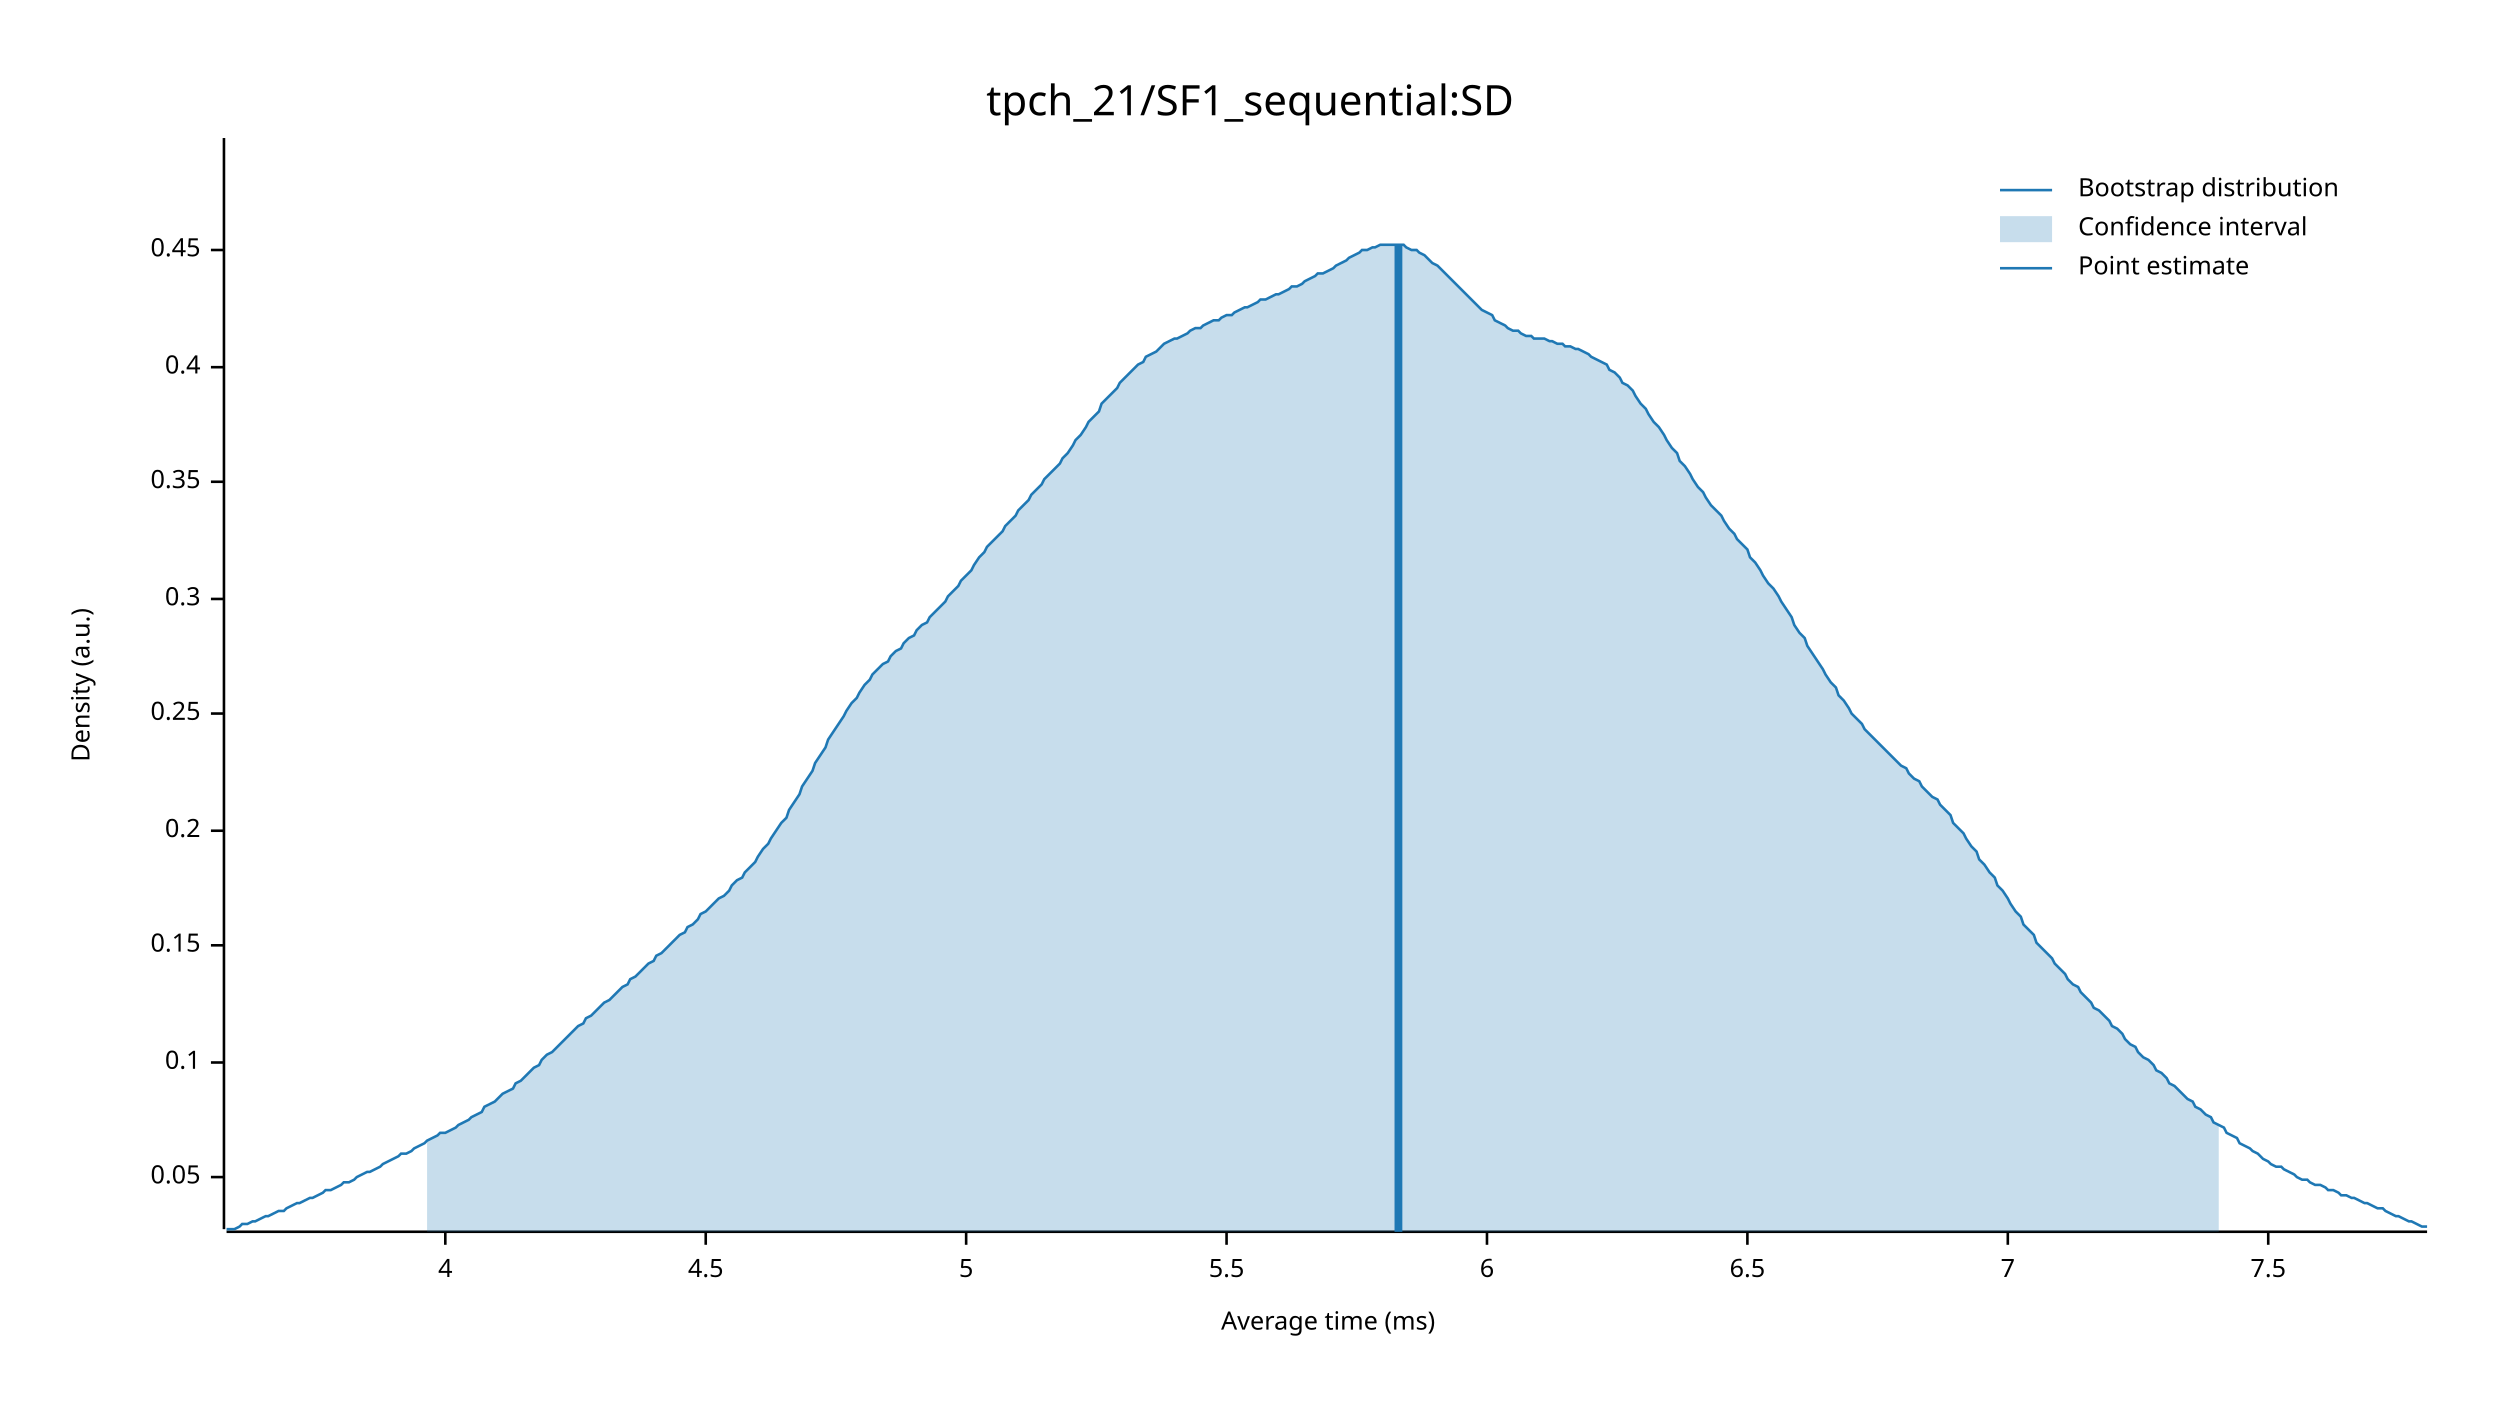
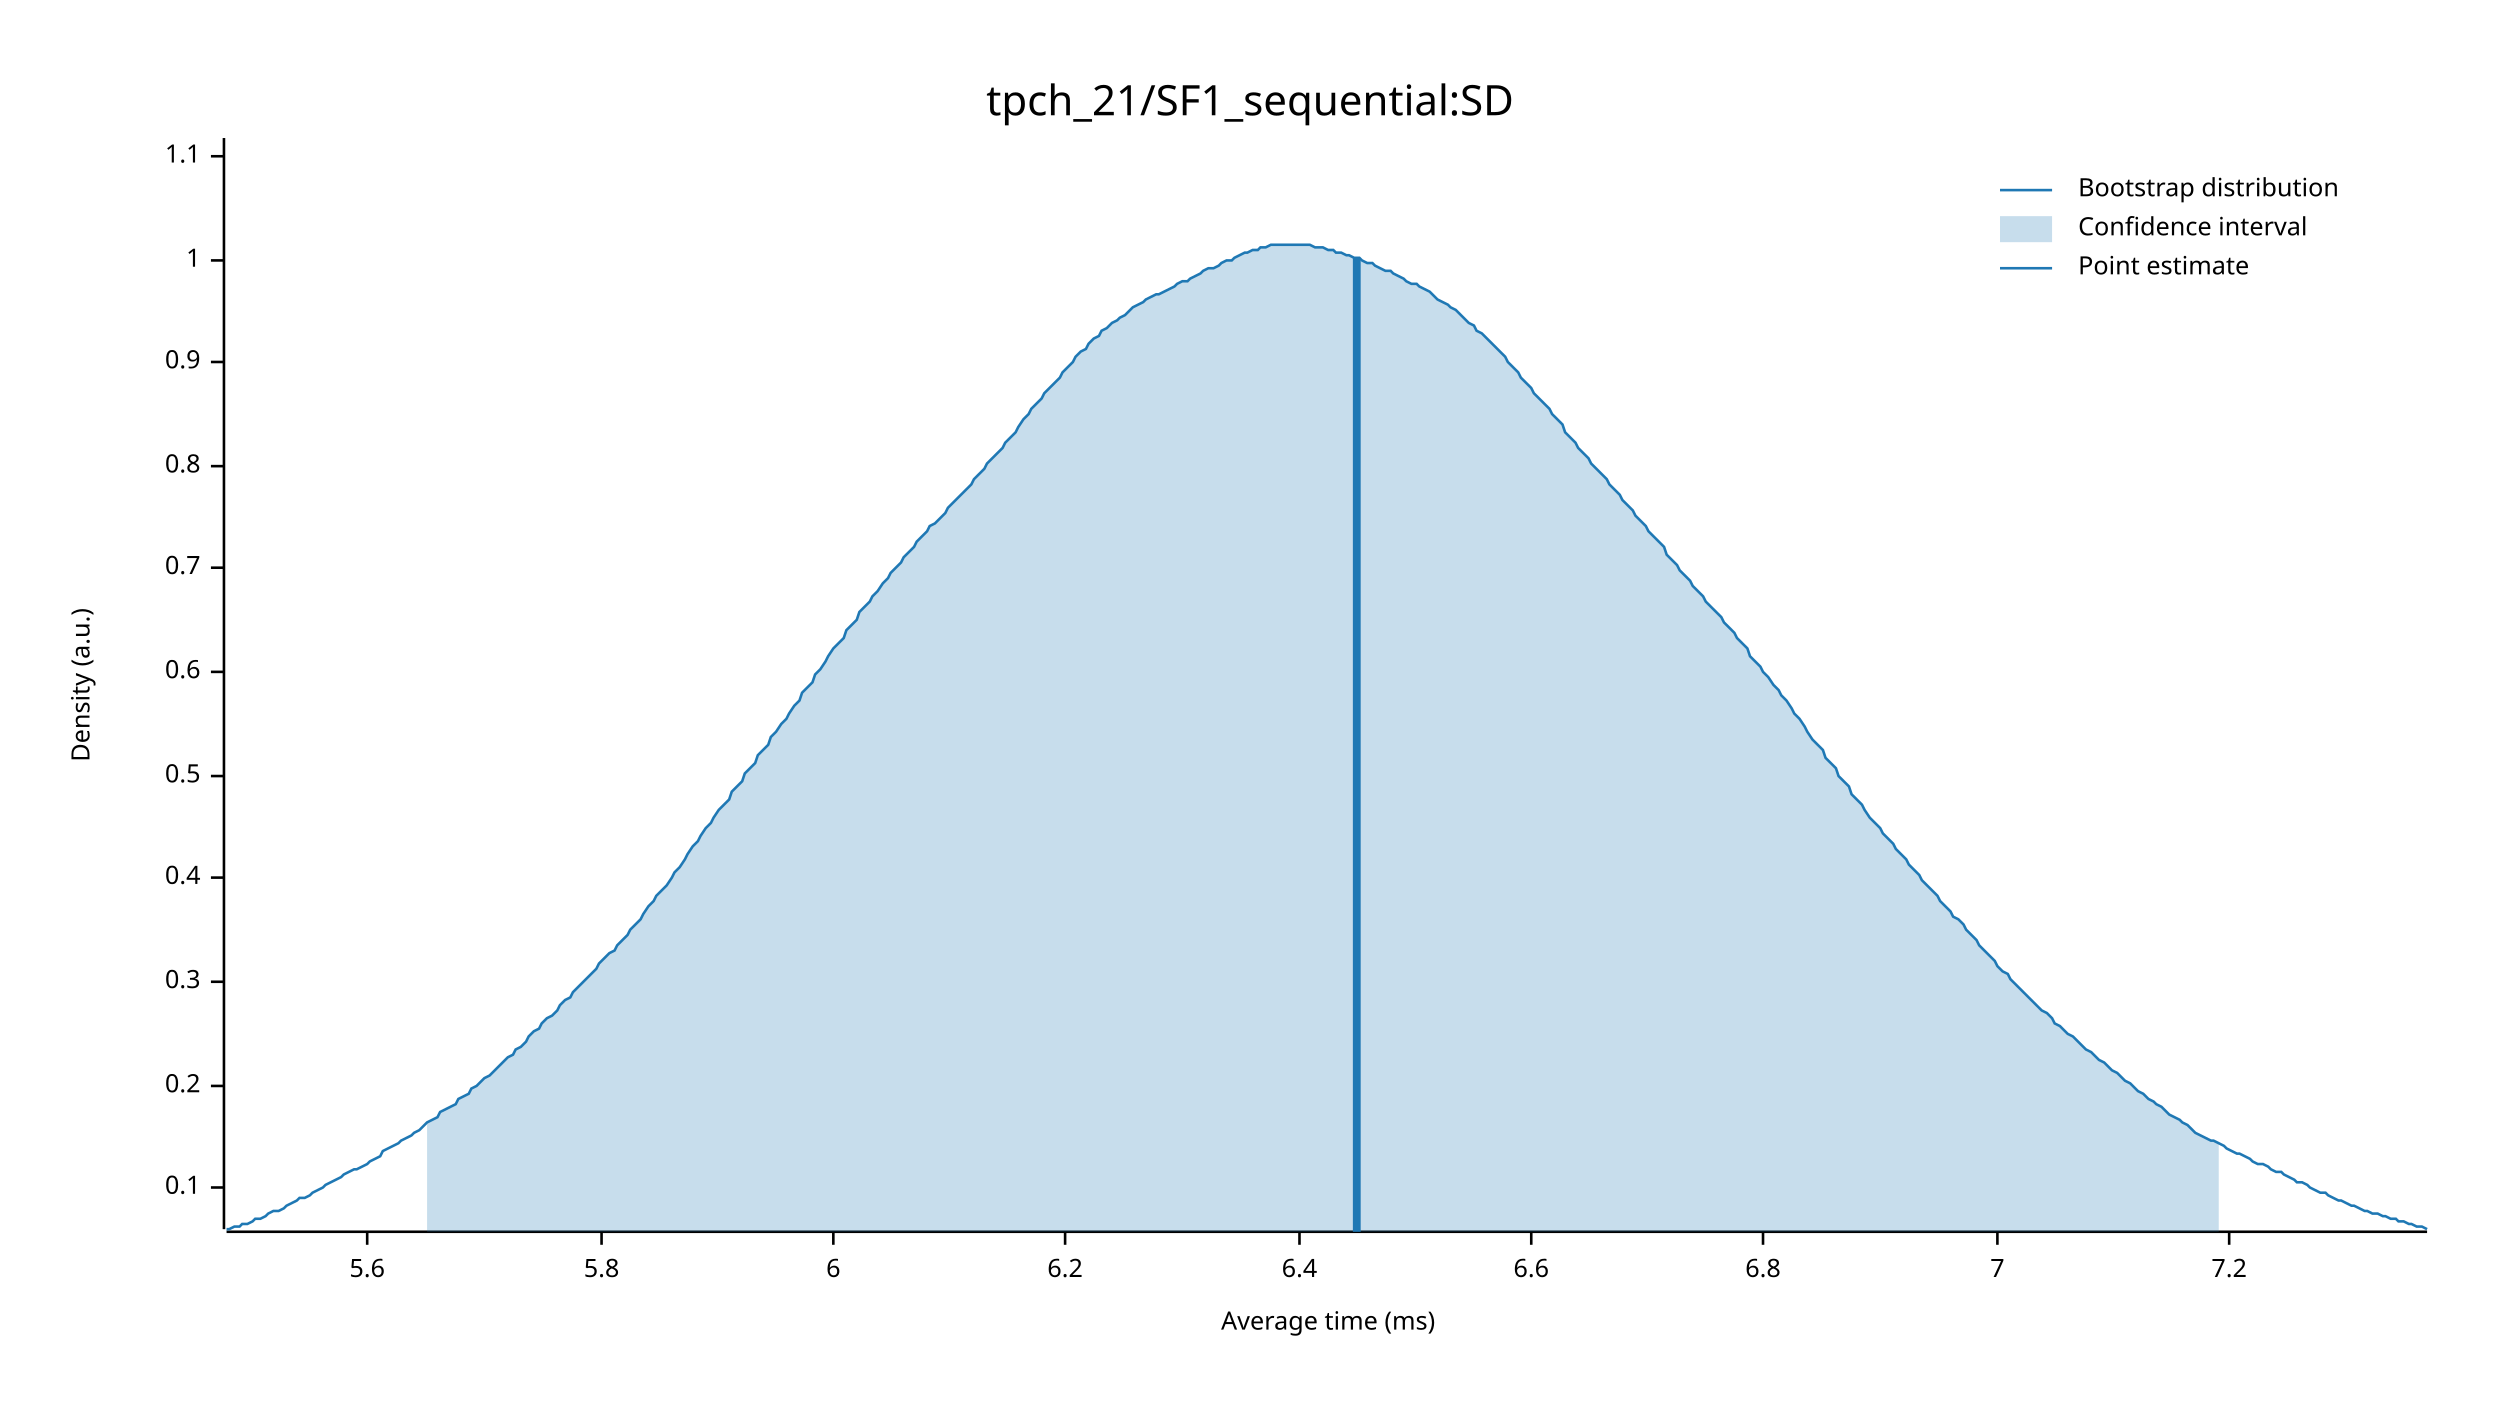
<svg xmlns="http://www.w3.org/2000/svg" width="960" height="540" viewBox="0 0 960 540">
  <text x="480" y="32" dy="0.76em" text-anchor="middle" font-family="sans-serif" font-size="16.129" opacity="1" fill="#000000">
tpch_21/SF1_sequential:SD
</text>
  <text x="27" y="263" dy="0.76em" text-anchor="middle" font-family="sans-serif" font-size="9.677" opacity="1" fill="#000000" transform="rotate(270, 27, 263)">
Density (a.u.)
</text>
  <text x="510" y="513" dy="-0.5ex" text-anchor="middle" font-family="sans-serif" font-size="9.677" opacity="1" fill="#000000">
Average time (ms)
</text>
  <polyline fill="none" opacity="1" stroke="#000000" stroke-width="1" points="86,53 86,472 " />
-   <text x="77" y="452" dy="0.5ex" text-anchor="end" font-family="sans-serif" font-size="9.677" opacity="1" fill="#000000">
- 0.05
- </text>
-   <polyline fill="none" opacity="1" stroke="#000000" stroke-width="1" points="81,452 86,452 " />
-   <text x="77" y="408" dy="0.5ex" text-anchor="end" font-family="sans-serif" font-size="9.677" opacity="1" fill="#000000">
+   <text x="77" y="456" dy="0.5ex" text-anchor="end" font-family="sans-serif" font-size="9.677" opacity="1" fill="#000000">
0.1
</text>
-   <polyline fill="none" opacity="1" stroke="#000000" stroke-width="1" points="81,408 86,408 " />
-   <text x="77" y="363" dy="0.5ex" text-anchor="end" font-family="sans-serif" font-size="9.677" opacity="1" fill="#000000">
- 0.15
- </text>
-   <polyline fill="none" opacity="1" stroke="#000000" stroke-width="1" points="81,363 86,363 " />
-   <text x="77" y="319" dy="0.5ex" text-anchor="end" font-family="sans-serif" font-size="9.677" opacity="1" fill="#000000">
+   <polyline fill="none" opacity="1" stroke="#000000" stroke-width="1" points="81,456 86,456 " />
+   <text x="77" y="417" dy="0.5ex" text-anchor="end" font-family="sans-serif" font-size="9.677" opacity="1" fill="#000000">
0.2
</text>
-   <polyline fill="none" opacity="1" stroke="#000000" stroke-width="1" points="81,319 86,319 " />
-   <text x="77" y="274" dy="0.5ex" text-anchor="end" font-family="sans-serif" font-size="9.677" opacity="1" fill="#000000">
- 0.25
- </text>
-   <polyline fill="none" opacity="1" stroke="#000000" stroke-width="1" points="81,274 86,274 " />
-   <text x="77" y="230" dy="0.5ex" text-anchor="end" font-family="sans-serif" font-size="9.677" opacity="1" fill="#000000">
+   <polyline fill="none" opacity="1" stroke="#000000" stroke-width="1" points="81,417 86,417 " />
+   <text x="77" y="377" dy="0.5ex" text-anchor="end" font-family="sans-serif" font-size="9.677" opacity="1" fill="#000000">
0.3
</text>
-   <polyline fill="none" opacity="1" stroke="#000000" stroke-width="1" points="81,230 86,230 " />
-   <text x="77" y="185" dy="0.5ex" text-anchor="end" font-family="sans-serif" font-size="9.677" opacity="1" fill="#000000">
- 0.35
- </text>
-   <polyline fill="none" opacity="1" stroke="#000000" stroke-width="1" points="81,185 86,185 " />
-   <text x="77" y="141" dy="0.5ex" text-anchor="end" font-family="sans-serif" font-size="9.677" opacity="1" fill="#000000">
+   <polyline fill="none" opacity="1" stroke="#000000" stroke-width="1" points="81,377 86,377 " />
+   <text x="77" y="337" dy="0.5ex" text-anchor="end" font-family="sans-serif" font-size="9.677" opacity="1" fill="#000000">
0.4
</text>
-   <polyline fill="none" opacity="1" stroke="#000000" stroke-width="1" points="81,141 86,141 " />
-   <text x="77" y="96" dy="0.5ex" text-anchor="end" font-family="sans-serif" font-size="9.677" opacity="1" fill="#000000">
- 0.45
+   <polyline fill="none" opacity="1" stroke="#000000" stroke-width="1" points="81,337 86,337 " />
+   <text x="77" y="298" dy="0.5ex" text-anchor="end" font-family="sans-serif" font-size="9.677" opacity="1" fill="#000000">
+ 0.5
</text>
-   <polyline fill="none" opacity="1" stroke="#000000" stroke-width="1" points="81,96 86,96 " />
+   <polyline fill="none" opacity="1" stroke="#000000" stroke-width="1" points="81,298 86,298 " />
+   <text x="77" y="258" dy="0.5ex" text-anchor="end" font-family="sans-serif" font-size="9.677" opacity="1" fill="#000000">
+ 0.6
+ </text>
+   <polyline fill="none" opacity="1" stroke="#000000" stroke-width="1" points="81,258 86,258 " />
+   <text x="77" y="218" dy="0.5ex" text-anchor="end" font-family="sans-serif" font-size="9.677" opacity="1" fill="#000000">
+ 0.7
+ </text>
+   <polyline fill="none" opacity="1" stroke="#000000" stroke-width="1" points="81,218 86,218 " />
+   <text x="77" y="179" dy="0.5ex" text-anchor="end" font-family="sans-serif" font-size="9.677" opacity="1" fill="#000000">
+ 0.8
+ </text>
+   <polyline fill="none" opacity="1" stroke="#000000" stroke-width="1" points="81,179 86,179 " />
+   <text x="77" y="139" dy="0.5ex" text-anchor="end" font-family="sans-serif" font-size="9.677" opacity="1" fill="#000000">
+ 0.9
+ </text>
+   <polyline fill="none" opacity="1" stroke="#000000" stroke-width="1" points="81,139 86,139 " />
+   <text x="77" y="100" dy="0.5ex" text-anchor="end" font-family="sans-serif" font-size="9.677" opacity="1" fill="#000000">
+ 1
+ </text>
+   <polyline fill="none" opacity="1" stroke="#000000" stroke-width="1" points="81,100 86,100 " />
+   <text x="77" y="60" dy="0.5ex" text-anchor="end" font-family="sans-serif" font-size="9.677" opacity="1" fill="#000000">
+ 1.1
+ </text>
+   <polyline fill="none" opacity="1" stroke="#000000" stroke-width="1" points="81,60 86,60 " />
  <polyline fill="none" opacity="1" stroke="#000000" stroke-width="1" points="87,473 932,473 " />
-   <text x="171" y="483" dy="0.76em" text-anchor="middle" font-family="sans-serif" font-size="9.677" opacity="1" fill="#000000">
- 4
+   <text x="141" y="483" dy="0.76em" text-anchor="middle" font-family="sans-serif" font-size="9.677" opacity="1" fill="#000000">
+ 5.6
</text>
-   <polyline fill="none" opacity="1" stroke="#000000" stroke-width="1" points="171,473 171,478 " />
-   <text x="271" y="483" dy="0.76em" text-anchor="middle" font-family="sans-serif" font-size="9.677" opacity="1" fill="#000000">
- 4.5
+   <polyline fill="none" opacity="1" stroke="#000000" stroke-width="1" points="141,473 141,478 " />
+   <text x="231" y="483" dy="0.76em" text-anchor="middle" font-family="sans-serif" font-size="9.677" opacity="1" fill="#000000">
+ 5.8
</text>
-   <polyline fill="none" opacity="1" stroke="#000000" stroke-width="1" points="271,473 271,478 " />
-   <text x="371" y="483" dy="0.76em" text-anchor="middle" font-family="sans-serif" font-size="9.677" opacity="1" fill="#000000">
- 5
- </text>
-   <polyline fill="none" opacity="1" stroke="#000000" stroke-width="1" points="371,473 371,478 " />
-   <text x="471" y="483" dy="0.76em" text-anchor="middle" font-family="sans-serif" font-size="9.677" opacity="1" fill="#000000">
- 5.5
- </text>
-   <polyline fill="none" opacity="1" stroke="#000000" stroke-width="1" points="471,473 471,478 " />
-   <text x="571" y="483" dy="0.76em" text-anchor="middle" font-family="sans-serif" font-size="9.677" opacity="1" fill="#000000">
+   <polyline fill="none" opacity="1" stroke="#000000" stroke-width="1" points="231,473 231,478 " />
+   <text x="320" y="483" dy="0.76em" text-anchor="middle" font-family="sans-serif" font-size="9.677" opacity="1" fill="#000000">
6
</text>
-   <polyline fill="none" opacity="1" stroke="#000000" stroke-width="1" points="571,473 571,478 " />
-   <text x="671" y="483" dy="0.76em" text-anchor="middle" font-family="sans-serif" font-size="9.677" opacity="1" fill="#000000">
- 6.5
+   <polyline fill="none" opacity="1" stroke="#000000" stroke-width="1" points="320,473 320,478 " />
+   <text x="409" y="483" dy="0.76em" text-anchor="middle" font-family="sans-serif" font-size="9.677" opacity="1" fill="#000000">
+ 6.2
</text>
-   <polyline fill="none" opacity="1" stroke="#000000" stroke-width="1" points="671,473 671,478 " />
-   <text x="771" y="483" dy="0.76em" text-anchor="middle" font-family="sans-serif" font-size="9.677" opacity="1" fill="#000000">
+   <polyline fill="none" opacity="1" stroke="#000000" stroke-width="1" points="409,473 409,478 " />
+   <text x="499" y="483" dy="0.76em" text-anchor="middle" font-family="sans-serif" font-size="9.677" opacity="1" fill="#000000">
+ 6.4
+ </text>
+   <polyline fill="none" opacity="1" stroke="#000000" stroke-width="1" points="499,473 499,478 " />
+   <text x="588" y="483" dy="0.76em" text-anchor="middle" font-family="sans-serif" font-size="9.677" opacity="1" fill="#000000">
+ 6.6
+ </text>
+   <polyline fill="none" opacity="1" stroke="#000000" stroke-width="1" points="588,473 588,478 " />
+   <text x="677" y="483" dy="0.76em" text-anchor="middle" font-family="sans-serif" font-size="9.677" opacity="1" fill="#000000">
+ 6.8
+ </text>
+   <polyline fill="none" opacity="1" stroke="#000000" stroke-width="1" points="677,473 677,478 " />
+   <text x="767" y="483" dy="0.76em" text-anchor="middle" font-family="sans-serif" font-size="9.677" opacity="1" fill="#000000">
7
</text>
-   <polyline fill="none" opacity="1" stroke="#000000" stroke-width="1" points="771,473 771,478 " />
-   <text x="871" y="483" dy="0.76em" text-anchor="middle" font-family="sans-serif" font-size="9.677" opacity="1" fill="#000000">
- 7.5
+   <polyline fill="none" opacity="1" stroke="#000000" stroke-width="1" points="767,473 767,478 " />
+   <text x="856" y="483" dy="0.76em" text-anchor="middle" font-family="sans-serif" font-size="9.677" opacity="1" fill="#000000">
+ 7.2
</text>
-   <polyline fill="none" opacity="1" stroke="#000000" stroke-width="1" points="871,473 871,478 " />
-   <polyline fill="none" opacity="1" stroke="#1F78B4" stroke-width="1" points="87,472 88,472 90,472 92,471 93,470 95,470 97,469 98,469 100,468 102,467 103,467 105,466 107,465 109,465 110,464 112,463 114,462 115,462 117,461 119,460 120,460 122,459 124,458 125,457 127,457 129,456 131,455 132,454 134,454 136,453 137,452 139,451 141,450 142,450 144,449 146,448 147,447 149,446 151,445 153,444 154,443 156,443 158,442 159,441 161,440 163,439 164,438 166,437 168,436 169,435 171,435 173,434 175,433 176,432 178,431 180,430 181,429 183,428 185,427 186,425 188,424 190,423 191,422 193,420 195,419 197,418 198,416 200,415 202,413 203,412 205,410 207,409 208,407 210,405 212,404 214,402 215,401 217,399 219,397 220,396 222,394 224,393 225,391 227,390 229,388 230,387 232,385 234,384 236,382 237,381 239,379 241,378 242,376 244,375 246,373 247,372 249,370 251,369 252,367 254,366 256,364 258,362 259,361 261,359 263,358 264,356 266,355 268,353 269,351 271,350 273,348 274,347 276,345 278,344 280,342 281,340 283,338 285,337 286,335 288,333 290,331 291,329 293,326 295,324 296,322 298,319 300,316 302,314 303,311 305,308 307,305 308,302 310,299 312,296 313,293 315,290 317,287 318,284 320,281 322,278 324,275 325,273 327,270 329,268 330,266 332,263 334,261 335,259 337,257 339,255 341,254 342,252 344,250 346,249 347,247 349,245 351,244 352,242 354,240 356,239 357,237 359,235 361,233 363,231 364,229 366,227 368,225 369,223 371,221 373,219 374,217 376,214 378,212 379,210 381,208 383,206 385,204 386,202 388,200 390,198 391,196 393,194 395,192 396,190 398,188 400,186 401,184 403,182 405,180 407,178 408,176 410,174 412,171 413,169 415,167 417,164 418,162 420,160 422,158 423,155 425,153 427,151 429,149 430,147 432,145 434,143 435,142 437,140 439,139 440,137 442,136 444,135 445,134 447,132 449,131 451,130 452,130 454,129 456,128 457,127 459,126 461,126 462,125 464,124 466,123 468,123 469,122 471,121 473,121 474,120 476,119 478,118 479,118 481,117 483,116 484,115 486,115 488,114 490,113 491,113 493,112 495,111 496,110 498,110 500,109 501,108 503,107 505,106 506,105 508,105 510,104 512,103 513,102 515,101 517,100 518,99 520,98 522,97 523,96 525,96 527,95 528,95 530,94 532,94 534,94 535,94 537,94 539,94 540,95 542,96 544,96 545,97 547,98 549,100 550,101 552,102 554,104 556,106 557,107 559,109 561,111 562,112 564,114 566,116 567,117 569,119 571,120 573,121 574,123 576,124 578,125 579,126 581,127 583,127 584,128 586,129 588,129 589,130 591,130 593,130 595,131 596,131 598,132 600,132 601,133 603,133 605,134 606,134 608,135 610,136 611,137 613,138 615,139 617,140 618,142 620,143 622,145 623,147 625,148 627,150 628,152 630,155 632,157 633,159 635,162 637,164 639,167 640,169 642,172 644,174 645,177 647,179 649,182 650,184 652,187 654,189 655,191 657,194 659,196 661,198 662,200 664,203 666,205 667,207 669,209 671,211 672,214 674,216 676,219 677,221 679,224 681,226 683,229 684,231 686,234 688,237 689,240 691,243 693,245 694,248 696,251 698,254 700,257 701,259 703,262 705,264 706,267 708,269 710,272 711,274 713,276 715,278 716,280 718,282 720,284 722,286 723,287 725,289 727,291 728,292 730,294 732,295 733,297 735,299 737,300 738,302 740,304 742,306 744,307 745,309 747,311 749,313 750,316 752,318 754,320 755,322 757,325 759,327 760,330 762,332 764,335 766,337 767,340 769,342 771,345 772,347 774,350 776,352 777,355 779,357 781,359 782,362 784,364 786,366 788,368 789,370 791,372 793,374 794,376 796,378 798,379 799,381 801,383 803,385 804,387 806,388 808,390 810,392 811,394 813,395 815,397 816,399 818,401 820,402 821,404 823,406 825,407 827,409 828,411 830,412 832,414 833,416 835,417 837,419 838,420 840,422 842,423 843,425 845,426 847,428 849,429 850,431 852,432 854,433 855,435 857,436 859,437 860,439 862,440 864,441 865,442 867,443 869,445 871,446 872,447 874,448 876,448 877,449 879,450 881,451 882,452 884,453 886,453 887,454 889,455 891,455 893,456 894,457 896,457 898,458 899,459 901,459 903,460 904,460 906,461 908,462 909,462 911,463 913,464 915,464 916,465 918,466 920,467 921,467 923,468 925,469 926,469 928,470 930,471 932,471 " />
-   <polygon opacity="0.25" fill="#1F78B4" points="164,438 166,437 168,436 169,435 171,435 173,434 175,433 176,432 178,431 180,430 181,429 183,428 185,427 186,425 188,424 190,423 191,422 193,420 195,419 197,418 198,416 200,415 202,413 203,412 205,410 207,409 208,407 210,405 212,404 214,402 215,401 217,399 219,397 220,396 222,394 224,393 225,391 227,390 229,388 230,387 232,385 234,384 236,382 237,381 239,379 241,378 242,376 244,375 246,373 247,372 249,370 251,369 252,367 254,366 256,364 258,362 259,361 261,359 263,358 264,356 266,355 268,353 269,351 271,350 273,348 274,347 276,345 278,344 280,342 281,340 283,338 285,337 286,335 288,333 290,331 291,329 293,326 295,324 296,322 298,319 300,316 302,314 303,311 305,308 307,305 308,302 310,299 312,296 313,293 315,290 317,287 318,284 320,281 322,278 324,275 325,273 327,270 329,268 330,266 332,263 334,261 335,259 337,257 339,255 341,254 342,252 344,250 346,249 347,247 349,245 351,244 352,242 354,240 356,239 357,237 359,235 361,233 363,231 364,229 366,227 368,225 369,223 371,221 373,219 374,217 376,214 378,212 379,210 381,208 383,206 385,204 386,202 388,200 390,198 391,196 393,194 395,192 396,190 398,188 400,186 401,184 403,182 405,180 407,178 408,176 410,174 412,171 413,169 415,167 417,164 418,162 420,160 422,158 423,155 425,153 427,151 429,149 430,147 432,145 434,143 435,142 437,140 439,139 440,137 442,136 444,135 445,134 447,132 449,131 451,130 452,130 454,129 456,128 457,127 459,126 461,126 462,125 464,124 466,123 468,123 469,122 471,121 473,121 474,120 476,119 478,118 479,118 481,117 483,116 484,115 486,115 488,114 490,113 491,113 493,112 495,111 496,110 498,110 500,109 501,108 503,107 505,106 506,105 508,105 510,104 512,103 513,102 515,101 517,100 518,99 520,98 522,97 523,96 525,96 527,95 528,95 530,94 532,94 534,94 535,94 537,94 539,94 540,95 542,96 544,96 545,97 547,98 549,100 550,101 552,102 554,104 556,106 557,107 559,109 561,111 562,112 564,114 566,116 567,117 569,119 571,120 573,121 574,123 576,124 578,125 579,126 581,127 583,127 584,128 586,129 588,129 589,130 591,130 593,130 595,131 596,131 598,132 600,132 601,133 603,133 605,134 606,134 608,135 610,136 611,137 613,138 615,139 617,140 618,142 620,143 622,145 623,147 625,148 627,150 628,152 630,155 632,157 633,159 635,162 637,164 639,167 640,169 642,172 644,174 645,177 647,179 649,182 650,184 652,187 654,189 655,191 657,194 659,196 661,198 662,200 664,203 666,205 667,207 669,209 671,211 672,214 674,216 676,219 677,221 679,224 681,226 683,229 684,231 686,234 688,237 689,240 691,243 693,245 694,248 696,251 698,254 700,257 701,259 703,262 705,264 706,267 708,269 710,272 711,274 713,276 715,278 716,280 718,282 720,284 722,286 723,287 725,289 727,291 728,292 730,294 732,295 733,297 735,299 737,300 738,302 740,304 742,306 744,307 745,309 747,311 749,313 750,316 752,318 754,320 755,322 757,325 759,327 760,330 762,332 764,335 766,337 767,340 769,342 771,345 772,347 774,350 776,352 777,355 779,357 781,359 782,362 784,364 786,366 788,368 789,370 791,372 793,374 794,376 796,378 798,379 799,381 801,383 803,385 804,387 806,388 808,390 810,392 811,394 813,395 815,397 816,399 818,401 820,402 821,404 823,406 825,407 827,409 828,411 830,412 832,414 833,416 835,417 837,419 838,420 840,422 842,423 843,425 845,426 847,428 849,429 850,431 852,432 852,473 164,473 " />
-   <polyline fill="none" opacity="1" stroke="#1F78B4" stroke-width="3" points="537,473 537,94 " />
+   <polyline fill="none" opacity="1" stroke="#000000" stroke-width="1" points="856,473 856,478 " />
+   <polyline fill="none" opacity="1" stroke="#1F78B4" stroke-width="1" points="87,472 88,472 90,471 92,471 93,470 95,470 97,469 98,468 100,468 102,467 103,466 105,465 107,465 109,464 110,463 112,462 114,461 115,460 117,460 119,459 120,458 122,457 124,456 125,455 127,454 129,453 131,452 132,451 134,450 136,449 137,449 139,448 141,447 142,446 144,445 146,444 147,442 149,441 151,440 153,439 154,438 156,437 158,436 159,435 161,434 163,432 164,431 166,430 168,429 169,427 171,426 173,425 175,424 176,422 178,421 180,420 181,418 183,417 185,415 186,414 188,413 190,411 191,410 193,408 195,406 197,405 198,403 200,402 202,400 203,398 205,396 207,395 208,393 210,391 212,390 214,388 215,386 217,384 219,383 220,381 222,379 224,377 225,376 227,374 229,372 230,370 232,368 234,366 236,365 237,363 239,361 241,359 242,357 244,355 246,353 247,351 249,348 251,346 252,344 254,342 256,340 258,337 259,335 261,333 263,330 264,328 266,325 268,323 269,321 271,318 273,316 274,314 276,311 278,309 280,307 281,304 283,302 285,300 286,297 288,295 290,293 291,290 293,288 295,286 296,283 298,281 300,278 302,276 303,274 305,271 307,269 308,266 310,264 312,262 313,259 315,257 317,254 318,252 320,249 322,247 324,245 325,242 327,240 329,238 330,235 332,233 334,231 335,229 337,227 339,224 341,222 342,220 344,218 346,216 347,214 349,212 351,210 352,208 354,206 356,204 357,202 359,201 361,199 363,197 364,195 366,193 368,191 369,190 371,188 373,186 374,184 376,182 378,180 379,178 381,176 383,174 385,172 386,170 388,168 390,166 391,164 393,161 395,159 396,157 398,155 400,153 401,151 403,149 405,147 407,145 408,143 410,141 412,139 413,137 415,135 417,134 418,132 420,130 422,129 423,127 425,126 427,124 429,123 430,122 432,121 434,119 435,118 437,117 439,116 440,115 442,114 444,113 445,113 447,112 449,111 451,110 452,109 454,108 456,108 457,107 459,106 461,105 462,104 464,103 466,103 468,102 469,101 471,100 473,100 474,99 476,98 478,97 479,97 481,96 483,96 484,95 486,95 488,94 490,94 491,94 493,94 495,94 496,94 498,94 500,94 501,94 503,94 505,95 506,95 508,95 510,96 512,96 513,97 515,97 517,98 518,98 520,99 522,99 523,100 525,101 527,101 528,102 530,103 532,104 534,104 535,105 537,106 539,107 540,108 542,109 544,109 545,110 547,111 549,112 550,113 552,115 554,116 556,117 557,118 559,119 561,121 562,122 564,124 566,125 567,127 569,128 571,130 573,132 574,133 576,135 578,137 579,139 581,141 583,143 584,145 586,147 588,149 589,151 591,153 593,155 595,157 596,159 598,161 600,163 601,166 603,168 605,170 606,172 608,174 610,176 611,178 613,180 615,182 617,184 618,186 620,188 622,190 623,192 625,194 627,196 628,198 630,200 632,202 633,204 635,206 637,208 639,210 640,213 642,215 644,217 645,219 647,221 649,223 650,225 652,227 654,229 655,231 657,233 659,235 661,237 662,239 664,241 666,243 667,245 669,247 671,249 672,252 674,254 676,256 677,258 679,260 681,263 683,265 684,267 686,269 688,272 689,274 691,276 693,279 694,281 696,284 698,286 700,288 701,291 703,293 705,295 706,298 708,300 710,302 711,305 713,307 715,309 716,311 718,314 720,316 722,318 723,320 725,322 727,324 728,326 730,328 732,330 733,332 735,334 737,336 738,338 740,340 742,342 744,344 745,346 747,348 749,350 750,352 752,353 754,355 755,357 757,359 759,361 760,363 762,365 764,367 766,369 767,371 769,373 771,374 772,376 774,378 776,380 777,381 779,383 781,385 782,386 784,388 786,389 788,391 789,393 791,394 793,396 794,397 796,398 798,400 799,401 801,403 803,404 804,405 806,407 808,408 810,410 811,411 813,412 815,414 816,415 818,416 820,418 821,419 823,420 825,422 827,423 828,424 830,425 832,427 833,428 835,429 837,430 838,431 840,432 842,434 843,435 845,436 847,437 849,438 850,438 852,439 854,440 855,441 857,442 859,443 860,443 862,444 864,445 865,446 867,447 869,447 871,448 872,449 874,450 876,450 877,451 879,452 881,453 882,454 884,454 886,455 887,456 889,457 891,458 893,458 894,459 896,460 898,461 899,461 901,462 903,463 904,463 906,464 908,465 909,465 911,466 913,466 915,467 916,467 918,468 920,468 921,469 923,469 925,470 926,470 928,471 930,471 932,472 " />
+   <polygon opacity="0.25" fill="#1F78B4" points="164,431 166,430 168,429 169,427 171,426 173,425 175,424 176,422 178,421 180,420 181,418 183,417 185,415 186,414 188,413 190,411 191,410 193,408 195,406 197,405 198,403 200,402 202,400 203,398 205,396 207,395 208,393 210,391 212,390 214,388 215,386 217,384 219,383 220,381 222,379 224,377 225,376 227,374 229,372 230,370 232,368 234,366 236,365 237,363 239,361 241,359 242,357 244,355 246,353 247,351 249,348 251,346 252,344 254,342 256,340 258,337 259,335 261,333 263,330 264,328 266,325 268,323 269,321 271,318 273,316 274,314 276,311 278,309 280,307 281,304 283,302 285,300 286,297 288,295 290,293 291,290 293,288 295,286 296,283 298,281 300,278 302,276 303,274 305,271 307,269 308,266 310,264 312,262 313,259 315,257 317,254 318,252 320,249 322,247 324,245 325,242 327,240 329,238 330,235 332,233 334,231 335,229 337,227 339,224 341,222 342,220 344,218 346,216 347,214 349,212 351,210 352,208 354,206 356,204 357,202 359,201 361,199 363,197 364,195 366,193 368,191 369,190 371,188 373,186 374,184 376,182 378,180 379,178 381,176 383,174 385,172 386,170 388,168 390,166 391,164 393,161 395,159 396,157 398,155 400,153 401,151 403,149 405,147 407,145 408,143 410,141 412,139 413,137 415,135 417,134 418,132 420,130 422,129 423,127 425,126 427,124 429,123 430,122 432,121 434,119 435,118 437,117 439,116 440,115 442,114 444,113 445,113 447,112 449,111 451,110 452,109 454,108 456,108 457,107 459,106 461,105 462,104 464,103 466,103 468,102 469,101 471,100 473,100 474,99 476,98 478,97 479,97 481,96 483,96 484,95 486,95 488,94 490,94 491,94 493,94 495,94 496,94 498,94 500,94 501,94 503,94 505,95 506,95 508,95 510,96 512,96 513,97 515,97 517,98 518,98 520,99 522,99 523,100 525,101 527,101 528,102 530,103 532,104 534,104 535,105 537,106 539,107 540,108 542,109 544,109 545,110 547,111 549,112 550,113 552,115 554,116 556,117 557,118 559,119 561,121 562,122 564,124 566,125 567,127 569,128 571,130 573,132 574,133 576,135 578,137 579,139 581,141 583,143 584,145 586,147 588,149 589,151 591,153 593,155 595,157 596,159 598,161 600,163 601,166 603,168 605,170 606,172 608,174 610,176 611,178 613,180 615,182 617,184 618,186 620,188 622,190 623,192 625,194 627,196 628,198 630,200 632,202 633,204 635,206 637,208 639,210 640,213 642,215 644,217 645,219 647,221 649,223 650,225 652,227 654,229 655,231 657,233 659,235 661,237 662,239 664,241 666,243 667,245 669,247 671,249 672,252 674,254 676,256 677,258 679,260 681,263 683,265 684,267 686,269 688,272 689,274 691,276 693,279 694,281 696,284 698,286 700,288 701,291 703,293 705,295 706,298 708,300 710,302 711,305 713,307 715,309 716,311 718,314 720,316 722,318 723,320 725,322 727,324 728,326 730,328 732,330 733,332 735,334 737,336 738,338 740,340 742,342 744,344 745,346 747,348 749,350 750,352 752,353 754,355 755,357 757,359 759,361 760,363 762,365 764,367 766,369 767,371 769,373 771,374 772,376 774,378 776,380 777,381 779,383 781,385 782,386 784,388 786,389 788,391 789,393 791,394 793,396 794,397 796,398 798,400 799,401 801,403 803,404 804,405 806,407 808,408 810,410 811,411 813,412 815,414 816,415 818,416 820,418 821,419 823,420 825,422 827,423 828,424 830,425 832,427 833,428 835,429 837,430 838,431 840,432 842,434 843,435 845,436 847,437 849,438 850,438 852,439 852,473 164,473 " />
+   <polyline fill="none" opacity="1" stroke="#1F78B4" stroke-width="3" points="521,473 521,99 " />
  <text x="798" y="68" dy="0.76em" text-anchor="start" font-family="sans-serif" font-size="9.677" opacity="1" fill="#000000">
Bootstrap distribution
</text>
  <text x="798" y="83" dy="0.76em" text-anchor="start" font-family="sans-serif" font-size="9.677" opacity="1" fill="#000000">
Confidence interval
</text>
  <text x="798" y="98" dy="0.76em" text-anchor="start" font-family="sans-serif" font-size="9.677" opacity="1" fill="#000000">
Point estimate
</text>
  <polyline fill="none" opacity="1" stroke="#1F78B4" stroke-width="1" points="768,73 788,73 " />
  <rect x="768" y="83" width="20" height="10" opacity="0.25" fill="#1F78B4" stroke="none" />
  <polyline fill="none" opacity="1" stroke="#1F78B4" stroke-width="1" points="768,103 788,103 " />
</svg>
